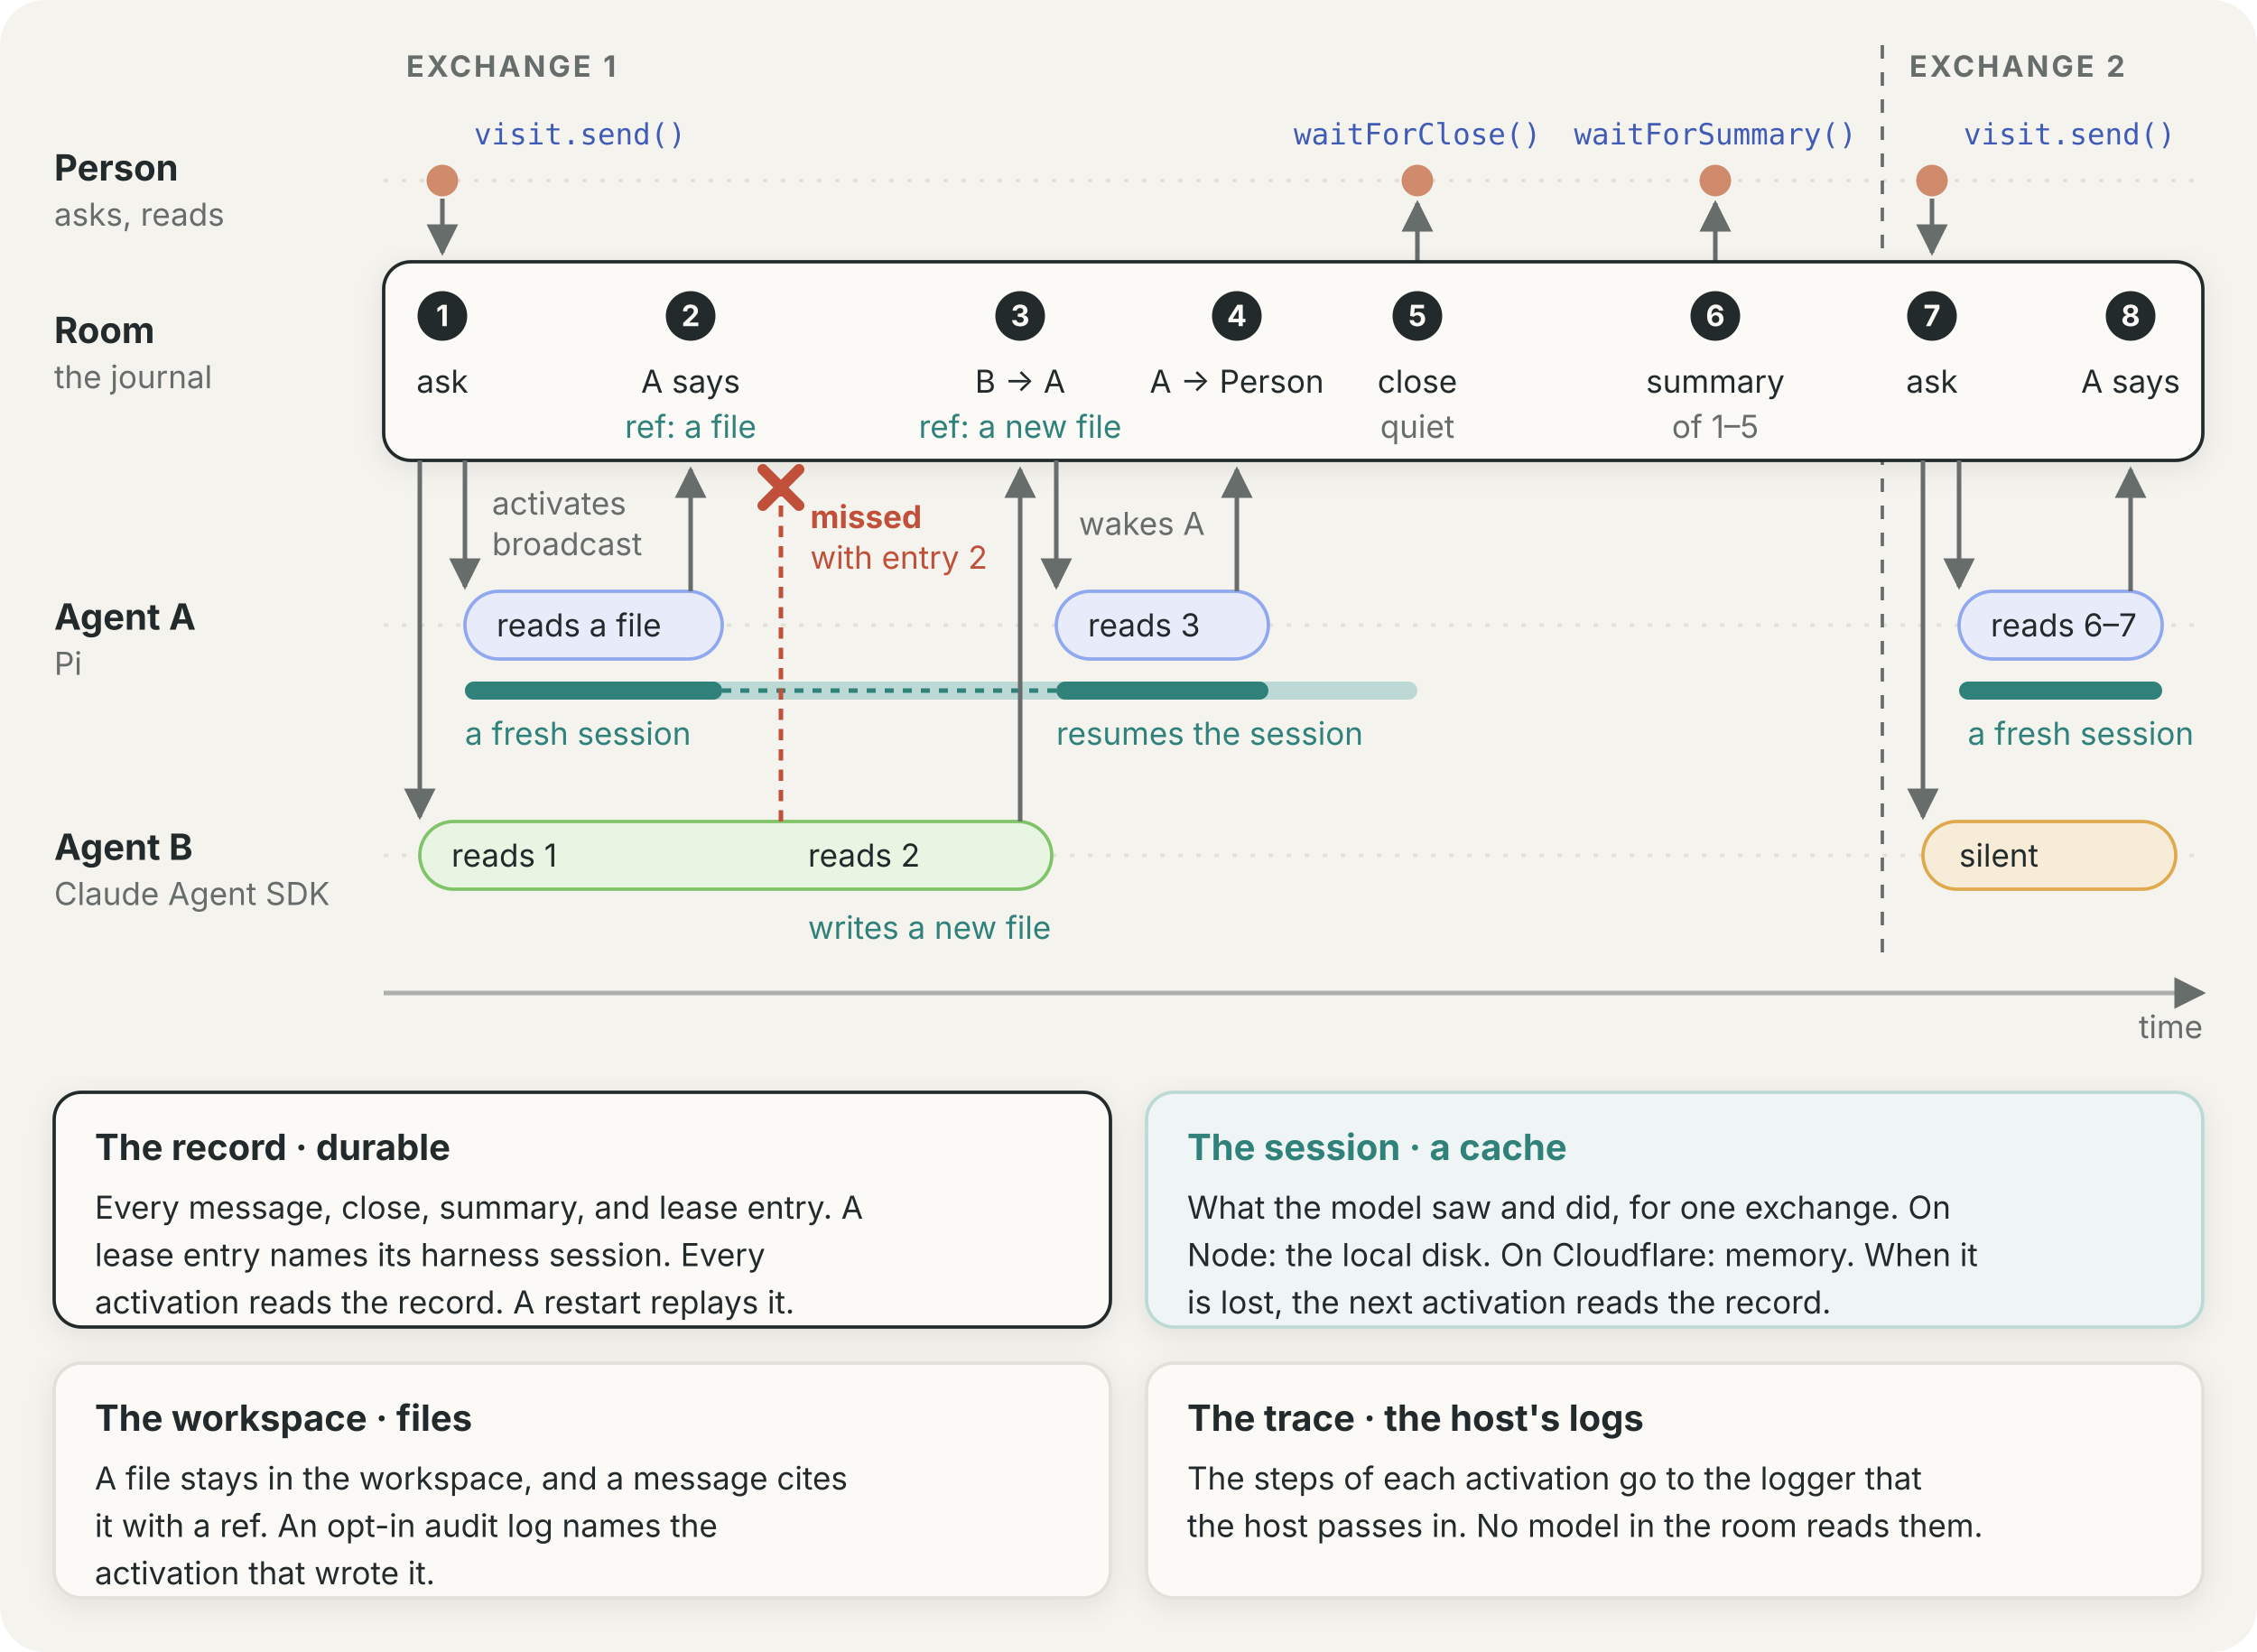
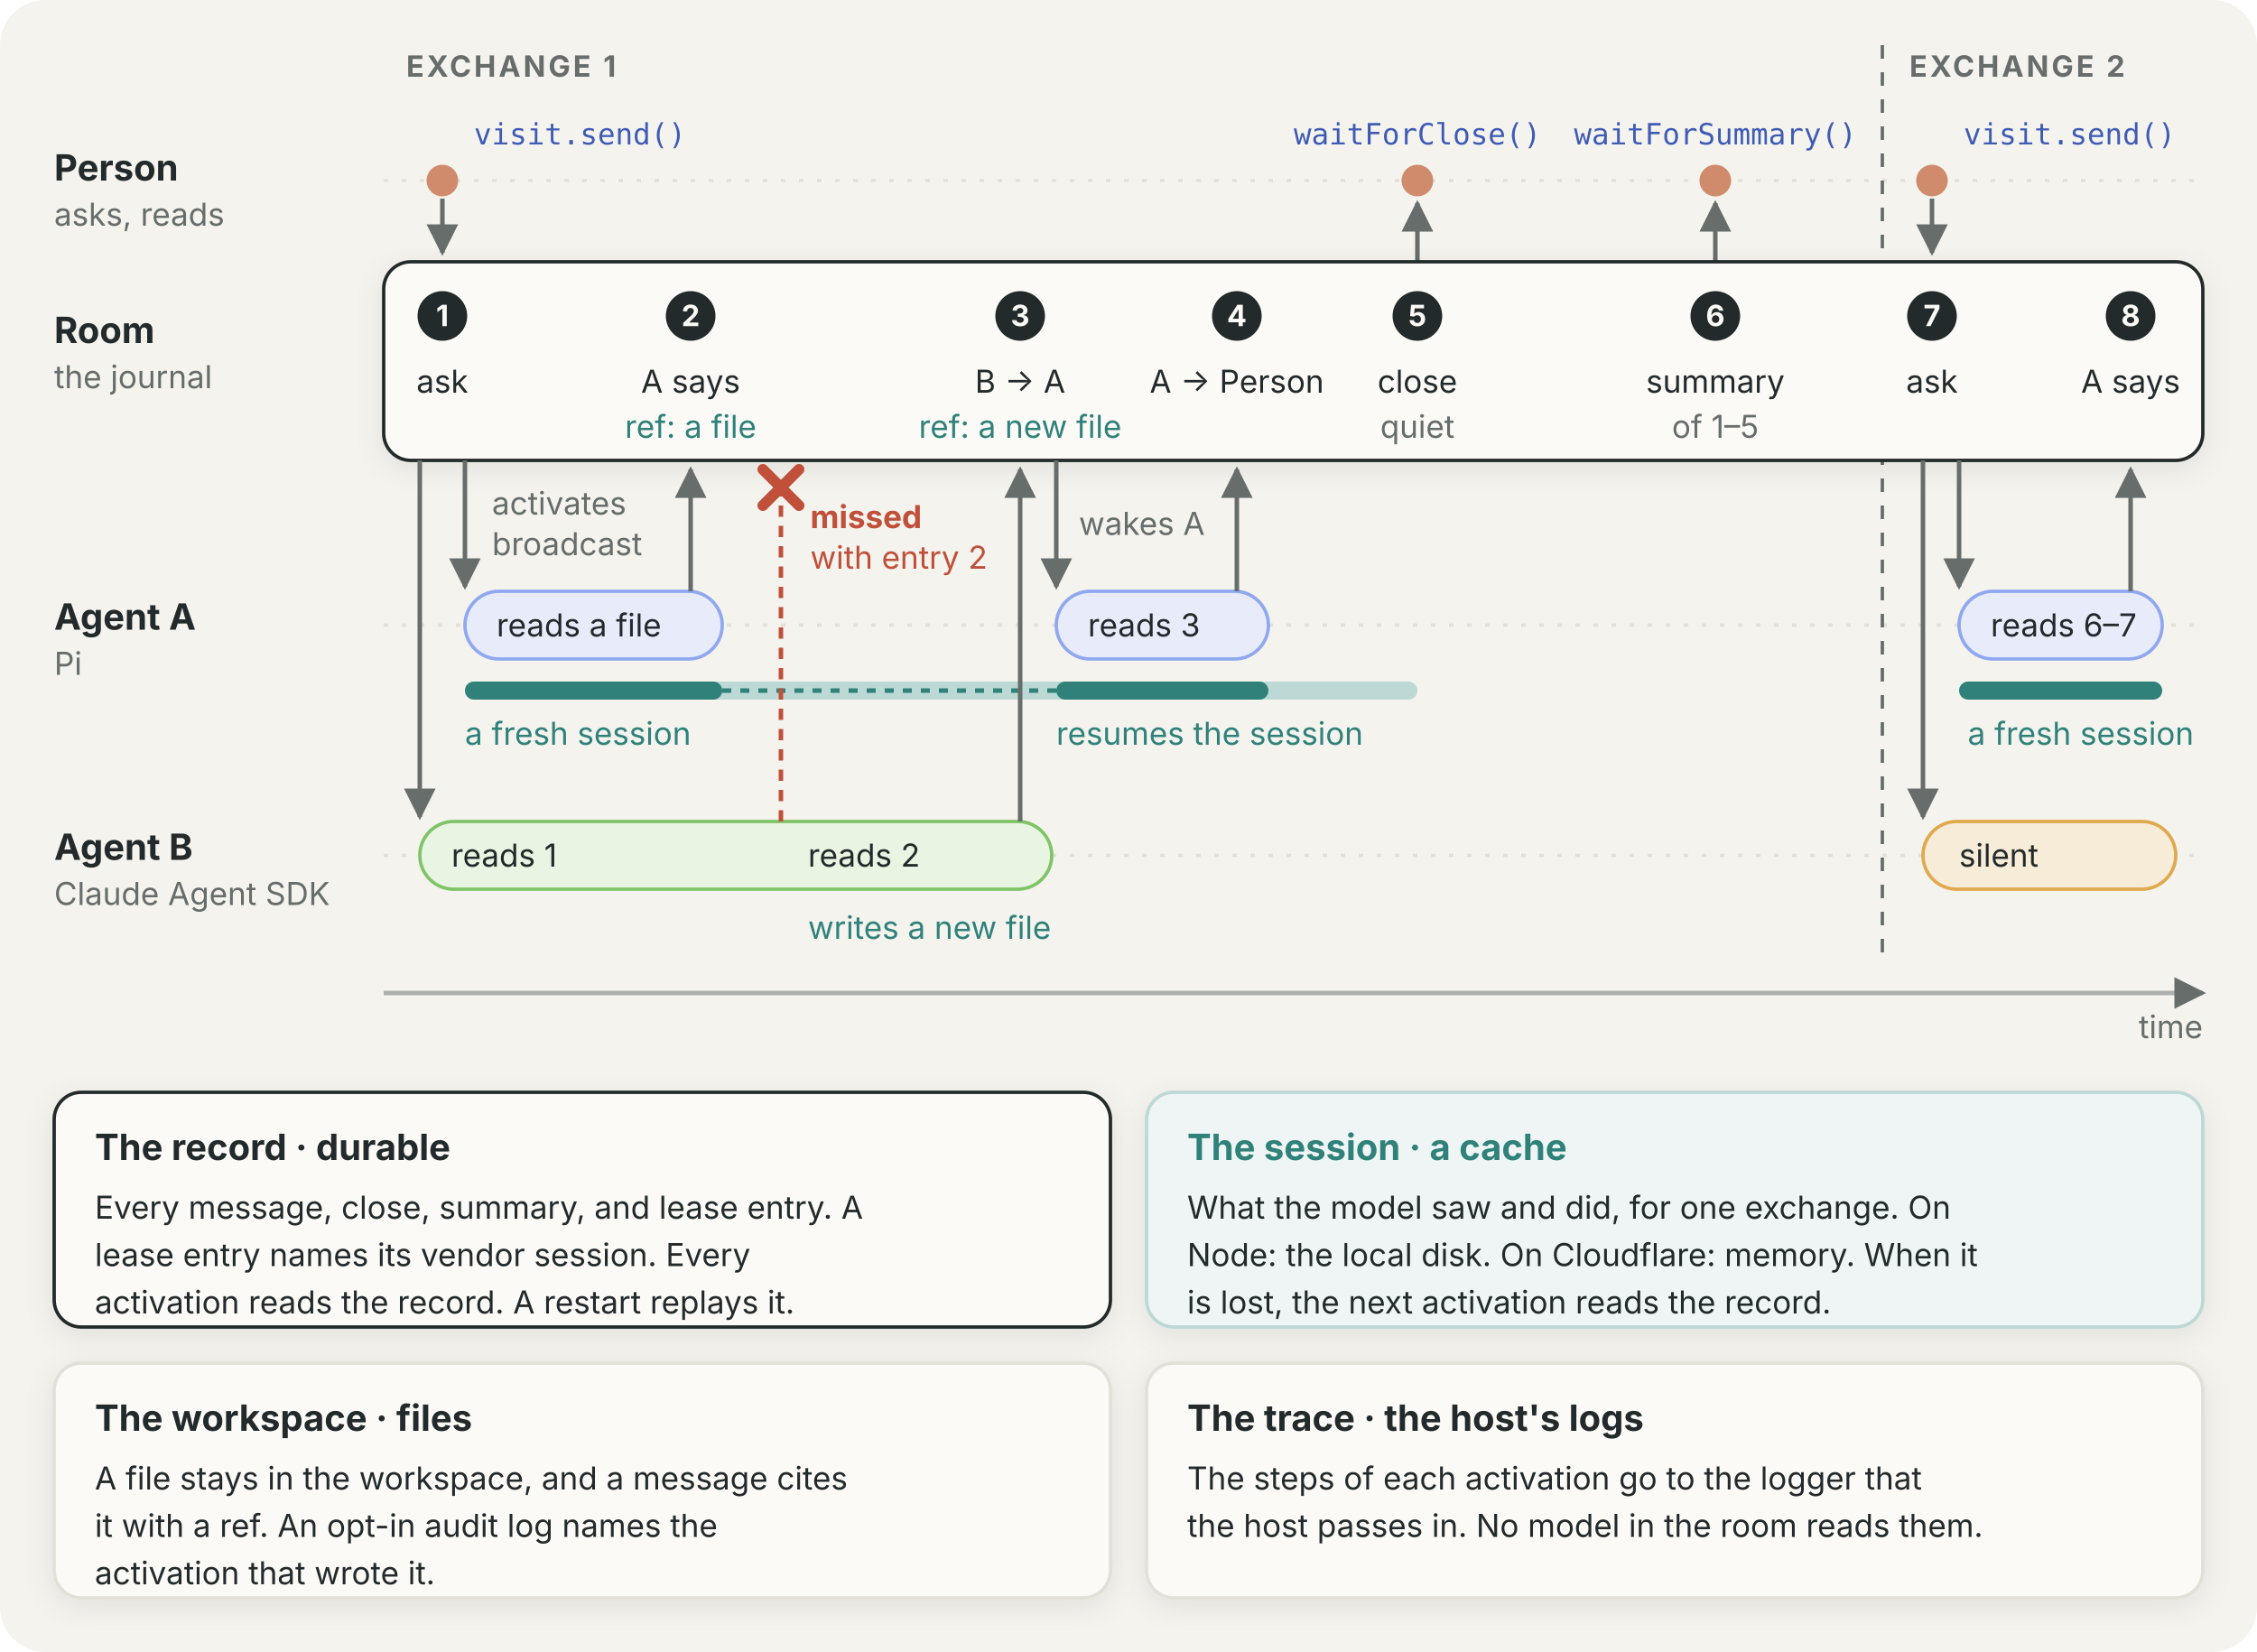
<svg xmlns="http://www.w3.org/2000/svg" width="1000" height="732" viewBox="0 0 1000 732" role="img" aria-labelledby="title desc">
  <defs>
    <marker id="arrow" viewBox="0 0 10 10" refX="9" refY="5" markerWidth="7" markerHeight="7" orient="auto-start-reverse">
      <path d="M0 0 10 5 0 10Z" fill="#666d6b" />
    </marker>
    <marker id="cross" viewBox="0 0 12 12" refX="6" refY="6" markerWidth="12" markerHeight="12">
      <path d="M2 2 10 10 M10 2 2 10" stroke="#c0503a" stroke-width="2.4" stroke-linecap="round" />
    </marker>
    <filter id="shadow" x="-10%" y="-10%" width="120%" height="130%">
      <feDropShadow dx="0" dy="3" stdDeviation="6" flood-color="#232a2b" flood-opacity="0.08" />
    </filter>
    <style>
      .sans { font-family: Inter, "IBM Plex Sans", system-ui, sans-serif; }
      .mono { font-family: "IBM Plex Mono", ui-monospace, monospace; }
      .ink { fill: #232a2b; } .dim { fill: #666d6b; } .teal { fill: #2f817a; } .red { fill: #c0503a; } .code { fill: #3f5bb5; }
      .n { font-size: 16px; font-weight: 700; } .s { font-size: 14px; } .x { font-size: 13px; } .c { font-size: 13px; } .lab { font-size: 13px; font-weight: 700; }
      .flow { fill: none; stroke: #666d6b; stroke-width: 2; }
      .flow-red { fill: none; stroke: #c0503a; stroke-width: 2; stroke-dasharray: 5 4; }
      .guide { stroke: #e2e0d8; stroke-width: 1.5; stroke-dasharray: 2 6; }
      .split { stroke: #666d6b; stroke-width: 1.5; stroke-dasharray: 6 6; }
    </style>
  </defs>
  <rect width="1000" height="732" rx="20" fill="#f4f3ee" />
  <text x="24" y="80" text-anchor="start" class="sans ink n">Person</text>
  <text x="24" y="100" text-anchor="start" class="sans dim s">asks, reads</text>
  <text x="24" y="152" text-anchor="start" class="sans ink n">Room</text>
  <text x="24" y="172" text-anchor="start" class="sans dim s">the journal</text>
  <text x="24" y="279" text-anchor="start" class="sans ink n">Agent A</text>
  <text x="24" y="299" text-anchor="start" class="sans dim s">Pi</text>
  <text x="24" y="381" text-anchor="start" class="sans ink n">Agent B</text>
  <text x="24" y="401" text-anchor="start" class="sans dim s">Claude Agent SDK</text>
  <line x1="170" y1="80" x2="976" y2="80" class="guide" />
  <line x1="170" y1="277" x2="976" y2="277" class="guide" />
  <line x1="170" y1="379" x2="976" y2="379" class="guide" />
  <line x1="834" y1="20" x2="834" y2="424" class="split" />
  <text x="180" y="34" text-anchor="start" class="sans dim lab" letter-spacing="1.2">EXCHANGE 1</text>
  <text x="846" y="34" text-anchor="start" class="sans dim lab" letter-spacing="1.2">EXCHANGE 2</text>
  <circle cx="196" cy="80" r="7" fill="#cf8b6b" />
  <circle cx="628" cy="80" r="7" fill="#cf8b6b" />
  <circle cx="760" cy="80" r="7" fill="#cf8b6b" />
  <circle cx="856" cy="80" r="7" fill="#cf8b6b" />
  <text x="210" y="64" text-anchor="start" class="mono code c">visit.send()</text>
  <text x="870" y="64" text-anchor="start" class="mono code c">visit.send()</text>
  <text x="628" y="64" text-anchor="middle" class="mono code c">waitForClose()</text>
  <text x="760" y="64" text-anchor="middle" class="mono code c">waitForSummary()</text>
  <path d="M196 88 V112" class="flow" marker-end="url(#arrow)" />
  <path d="M856 88 V112" class="flow" marker-end="url(#arrow)" />
  <path d="M628 116 V90" class="flow" marker-end="url(#arrow)" />
  <path d="M760 116 V90" class="flow" marker-end="url(#arrow)" />
  <g filter="url(#shadow)">
    <rect x="170" y="116" width="806" height="88" rx="12" fill="#fbfaf6" stroke="#232a2b" stroke-width="1.5" />
  </g>
  <circle cx="196" cy="140" r="11" fill="#232a2b" />
  <text x="196" y="144.5" text-anchor="middle" class="sans x" fill="#fbfaf6" font-weight="700">1</text>
  <text x="196" y="174" text-anchor="middle" class="sans ink s">ask</text>
  <circle cx="306" cy="140" r="11" fill="#232a2b" />
  <text x="306" y="144.5" text-anchor="middle" class="sans x" fill="#fbfaf6" font-weight="700">2</text>
  <text x="306" y="174" text-anchor="middle" class="sans ink s">A says</text>
  <text x="306" y="194" text-anchor="middle" class="sans teal s">ref: a file</text>
  <circle cx="452" cy="140" r="11" fill="#232a2b" />
  <text x="452" y="144.5" text-anchor="middle" class="sans x" fill="#fbfaf6" font-weight="700">3</text>
  <text x="452" y="174" text-anchor="middle" class="sans ink s">B → A</text>
  <text x="452" y="194" text-anchor="middle" class="sans teal s">ref: a new file</text>
  <circle cx="548" cy="140" r="11" fill="#232a2b" />
  <text x="548" y="144.5" text-anchor="middle" class="sans x" fill="#fbfaf6" font-weight="700">4</text>
  <text x="548" y="174" text-anchor="middle" class="sans ink s">A → Person</text>
  <circle cx="628" cy="140" r="11" fill="#232a2b" />
  <text x="628" y="144.5" text-anchor="middle" class="sans x" fill="#fbfaf6" font-weight="700">5</text>
  <text x="628" y="174" text-anchor="middle" class="sans ink s">close</text>
  <text x="628" y="194" text-anchor="middle" class="sans dim s">quiet</text>
  <circle cx="760" cy="140" r="11" fill="#232a2b" />
  <text x="760" y="144.5" text-anchor="middle" class="sans x" fill="#fbfaf6" font-weight="700">6</text>
  <text x="760" y="174" text-anchor="middle" class="sans ink s">summary</text>
  <text x="760" y="194" text-anchor="middle" class="sans dim s">of 1–5</text>
  <circle cx="856" cy="140" r="11" fill="#232a2b" />
  <text x="856" y="144.5" text-anchor="middle" class="sans x" fill="#fbfaf6" font-weight="700">7</text>
  <text x="856" y="174" text-anchor="middle" class="sans ink s">ask</text>
  <circle cx="944" cy="140" r="11" fill="#232a2b" />
  <text x="944" y="144.5" text-anchor="middle" class="sans x" fill="#fbfaf6" font-weight="700">8</text>
  <text x="944" y="174" text-anchor="middle" class="sans ink s">A says</text>
  <rect x="206" y="262" width="114" height="30" rx="15" fill="#e8ecfa" stroke="#8fa8ef" stroke-width="1.5" />
  <text x="220" y="282" text-anchor="start" class="sans ink s">reads a file</text>
  <rect x="186" y="364" width="280" height="30" rx="15" fill="#e8f5e2" stroke="#7fc468" stroke-width="1.5" />
  <text x="200" y="384" text-anchor="start" class="sans ink s">reads 1</text>
  <text x="358" y="384" text-anchor="start" class="sans ink s">reads 2</text>
  <rect x="468" y="262" width="94" height="30" rx="15" fill="#e8ecfa" stroke="#8fa8ef" stroke-width="1.5" />
  <text x="482" y="282" text-anchor="start" class="sans ink s">reads 3</text>
  <rect x="868" y="262" width="90" height="30" rx="15" fill="#e8ecfa" stroke="#8fa8ef" stroke-width="1.5" />
  <text x="882" y="282" text-anchor="start" class="sans ink s">reads 6–7</text>
  <rect x="852" y="364" width="112" height="30" rx="15" fill="#f6ecd8" stroke="#e0a94e" stroke-width="1.5" />
  <text x="868" y="384" text-anchor="start" class="sans ink s">silent</text>
  <text x="358" y="416" text-anchor="start" class="sans teal s">writes a new file</text>
  <rect x="206" y="302" width="422" height="8" rx="4" fill="#bcd9d5" />
  <line x1="320" y1="306" x2="468" y2="306" stroke="#2f817a" stroke-width="2" stroke-dasharray="4 4" />
  <rect x="206" y="302" width="114" height="8" rx="4" fill="#2f817a" />
  <rect x="468" y="302" width="94" height="8" rx="4" fill="#2f817a" />
  <rect x="868" y="302" width="90" height="8" rx="4" fill="#2f817a" />
  <text x="206" y="330" text-anchor="start" class="sans teal s">a fresh session</text>
  <text x="468" y="330" text-anchor="start" class="sans teal s">resumes the session</text>
  <text x="972" y="330" text-anchor="end" class="sans teal s">a fresh session</text>
  <path d="M186 204 V362" class="flow" marker-end="url(#arrow)" />
  <path d="M206 204 V260" class="flow" marker-end="url(#arrow)" />
  <text x="218" y="228" text-anchor="start" class="sans dim s">activates</text>
  <text x="218" y="246" text-anchor="start" class="sans dim s">broadcast</text>
  <path d="M306 262 V208" class="flow" marker-end="url(#arrow)" />
  <path d="M346 364 V216" class="flow-red" marker-end="url(#cross)" />
  <text x="359" y="234" text-anchor="start" class="sans red s" font-weight="700">missed</text>
  <text x="359" y="252" text-anchor="start" class="sans red s">with entry 2</text>
  <path d="M452 364 V208" class="flow" marker-end="url(#arrow)" />
  <path d="M468 204 V260" class="flow" marker-end="url(#arrow)" />
  <text x="478" y="237" text-anchor="start" class="sans dim s">wakes A</text>
  <path d="M548 262 V208" class="flow" marker-end="url(#arrow)" />
  <path d="M852 204 V362" class="flow" marker-end="url(#arrow)" />
  <path d="M868 204 V260" class="flow" marker-end="url(#arrow)" />
  <path d="M944 262 V208" class="flow" marker-end="url(#arrow)" />
  <path d="M170 440 H976" class="flow" stroke-opacity="0.5" marker-end="url(#arrow)" />
  <text x="976" y="460" text-anchor="end" class="sans dim s">time</text>
  <g filter="url(#shadow)">
    <rect x="24" y="484" width="468" height="104" rx="12" fill="#fbfaf6" stroke="#232a2b" stroke-width="1.5" />
  </g>
  <text x="42" y="514" text-anchor="start" class="sans ink n">The record · durable</text>
  <text x="42" y="540" text-anchor="start" class="sans ink s">Every message, close, summary, and lease entry. A</text>
-   <text x="42" y="561" text-anchor="start" class="sans ink s">lease entry names its harness session. Every</text>
+   <text x="42" y="561" text-anchor="start" class="sans ink s">lease entry names its vendor session. Every</text>
  <text x="42" y="582" text-anchor="start" class="sans ink s">activation reads the record. A restart replays it.</text>
  <g filter="url(#shadow)">
    <rect x="508" y="484" width="468" height="104" rx="12" fill="#eef5f4" stroke="#bcd9d5" stroke-width="1.5" />
  </g>
  <text x="526" y="514" text-anchor="start" class="sans teal n">The session · a cache</text>
  <text x="526" y="540" text-anchor="start" class="sans ink s">What the model saw and did, for one exchange. On</text>
  <text x="526" y="561" text-anchor="start" class="sans ink s">Node: the local disk. On Cloudflare: memory. When it</text>
  <text x="526" y="582" text-anchor="start" class="sans ink s">is lost, the next activation reads the record.</text>
  <g filter="url(#shadow)">
    <rect x="24" y="604" width="468" height="104" rx="12" fill="#fbfaf6" stroke="#e2e0d8" stroke-width="1.5" />
  </g>
  <text x="42" y="634" text-anchor="start" class="sans ink n">The workspace · files</text>
  <text x="42" y="660" text-anchor="start" class="sans ink s">A file stays in the workspace, and a message cites</text>
  <text x="42" y="681" text-anchor="start" class="sans ink s">it with a ref. An opt-in audit log names the</text>
  <text x="42" y="702" text-anchor="start" class="sans ink s">activation that wrote it.</text>
  <g filter="url(#shadow)">
    <rect x="508" y="604" width="468" height="104" rx="12" fill="#fbfaf6" stroke="#e2e0d8" stroke-width="1.5" />
  </g>
  <text x="526" y="634" text-anchor="start" class="sans ink n">The trace · the host's logs</text>
  <text x="526" y="660" text-anchor="start" class="sans ink s">The steps of each activation go to the logger that</text>
  <text x="526" y="681" text-anchor="start" class="sans ink s">the host passes in. No model in the room reads them.</text>
</svg>
